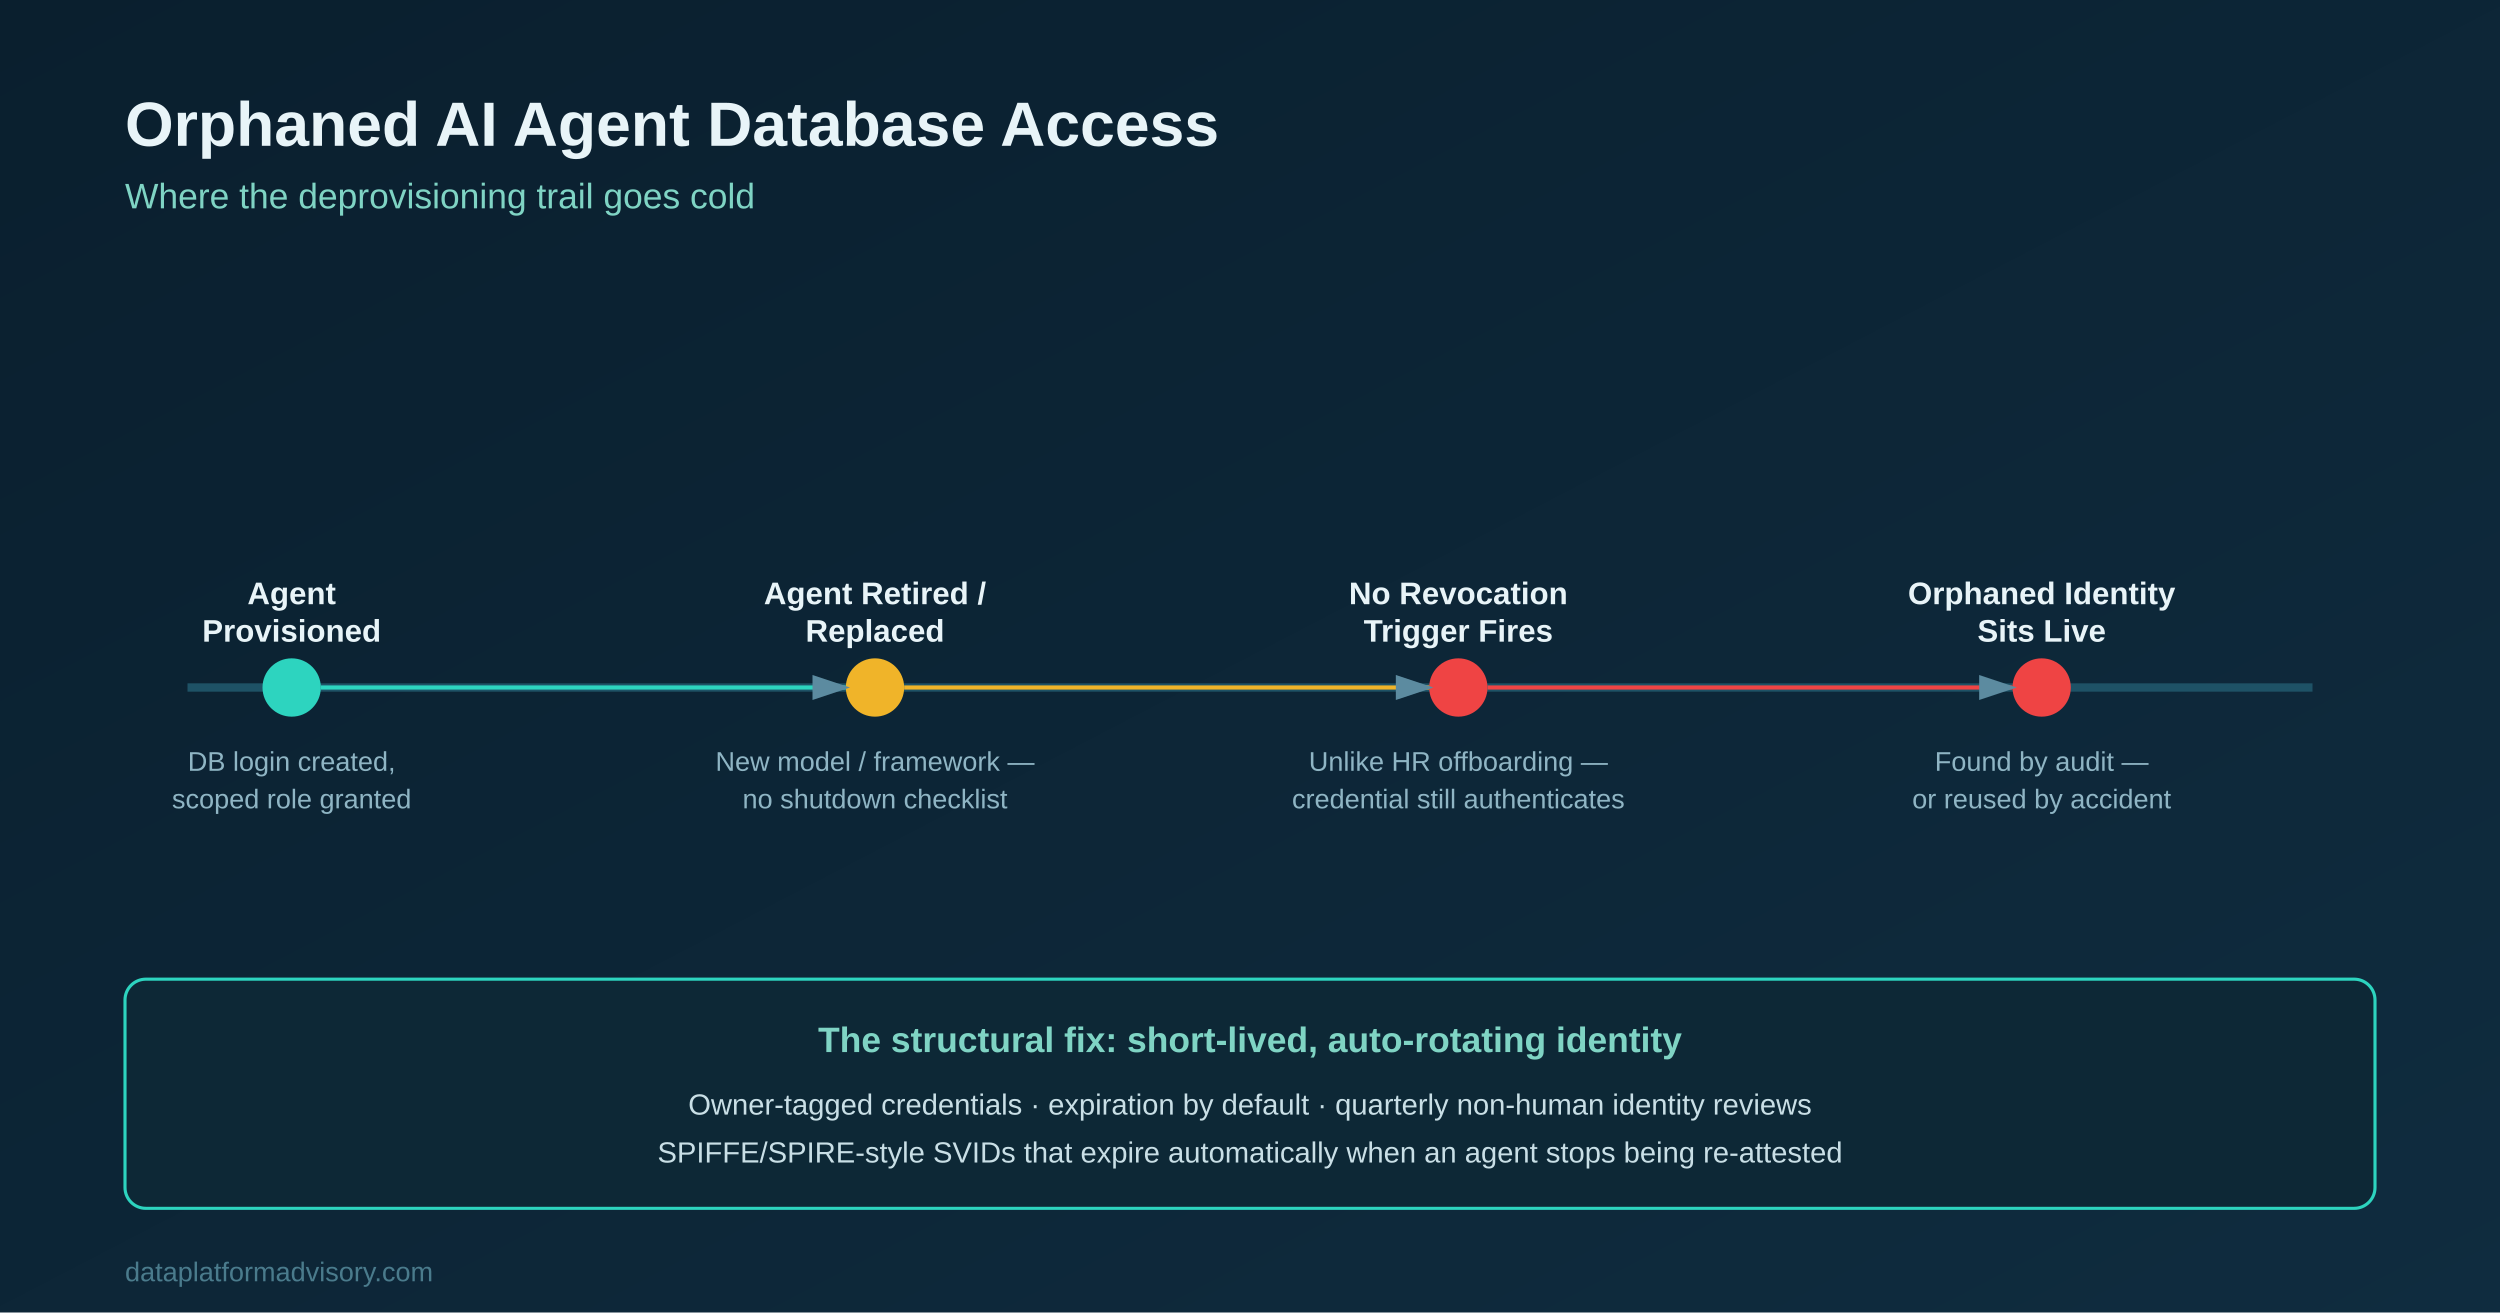
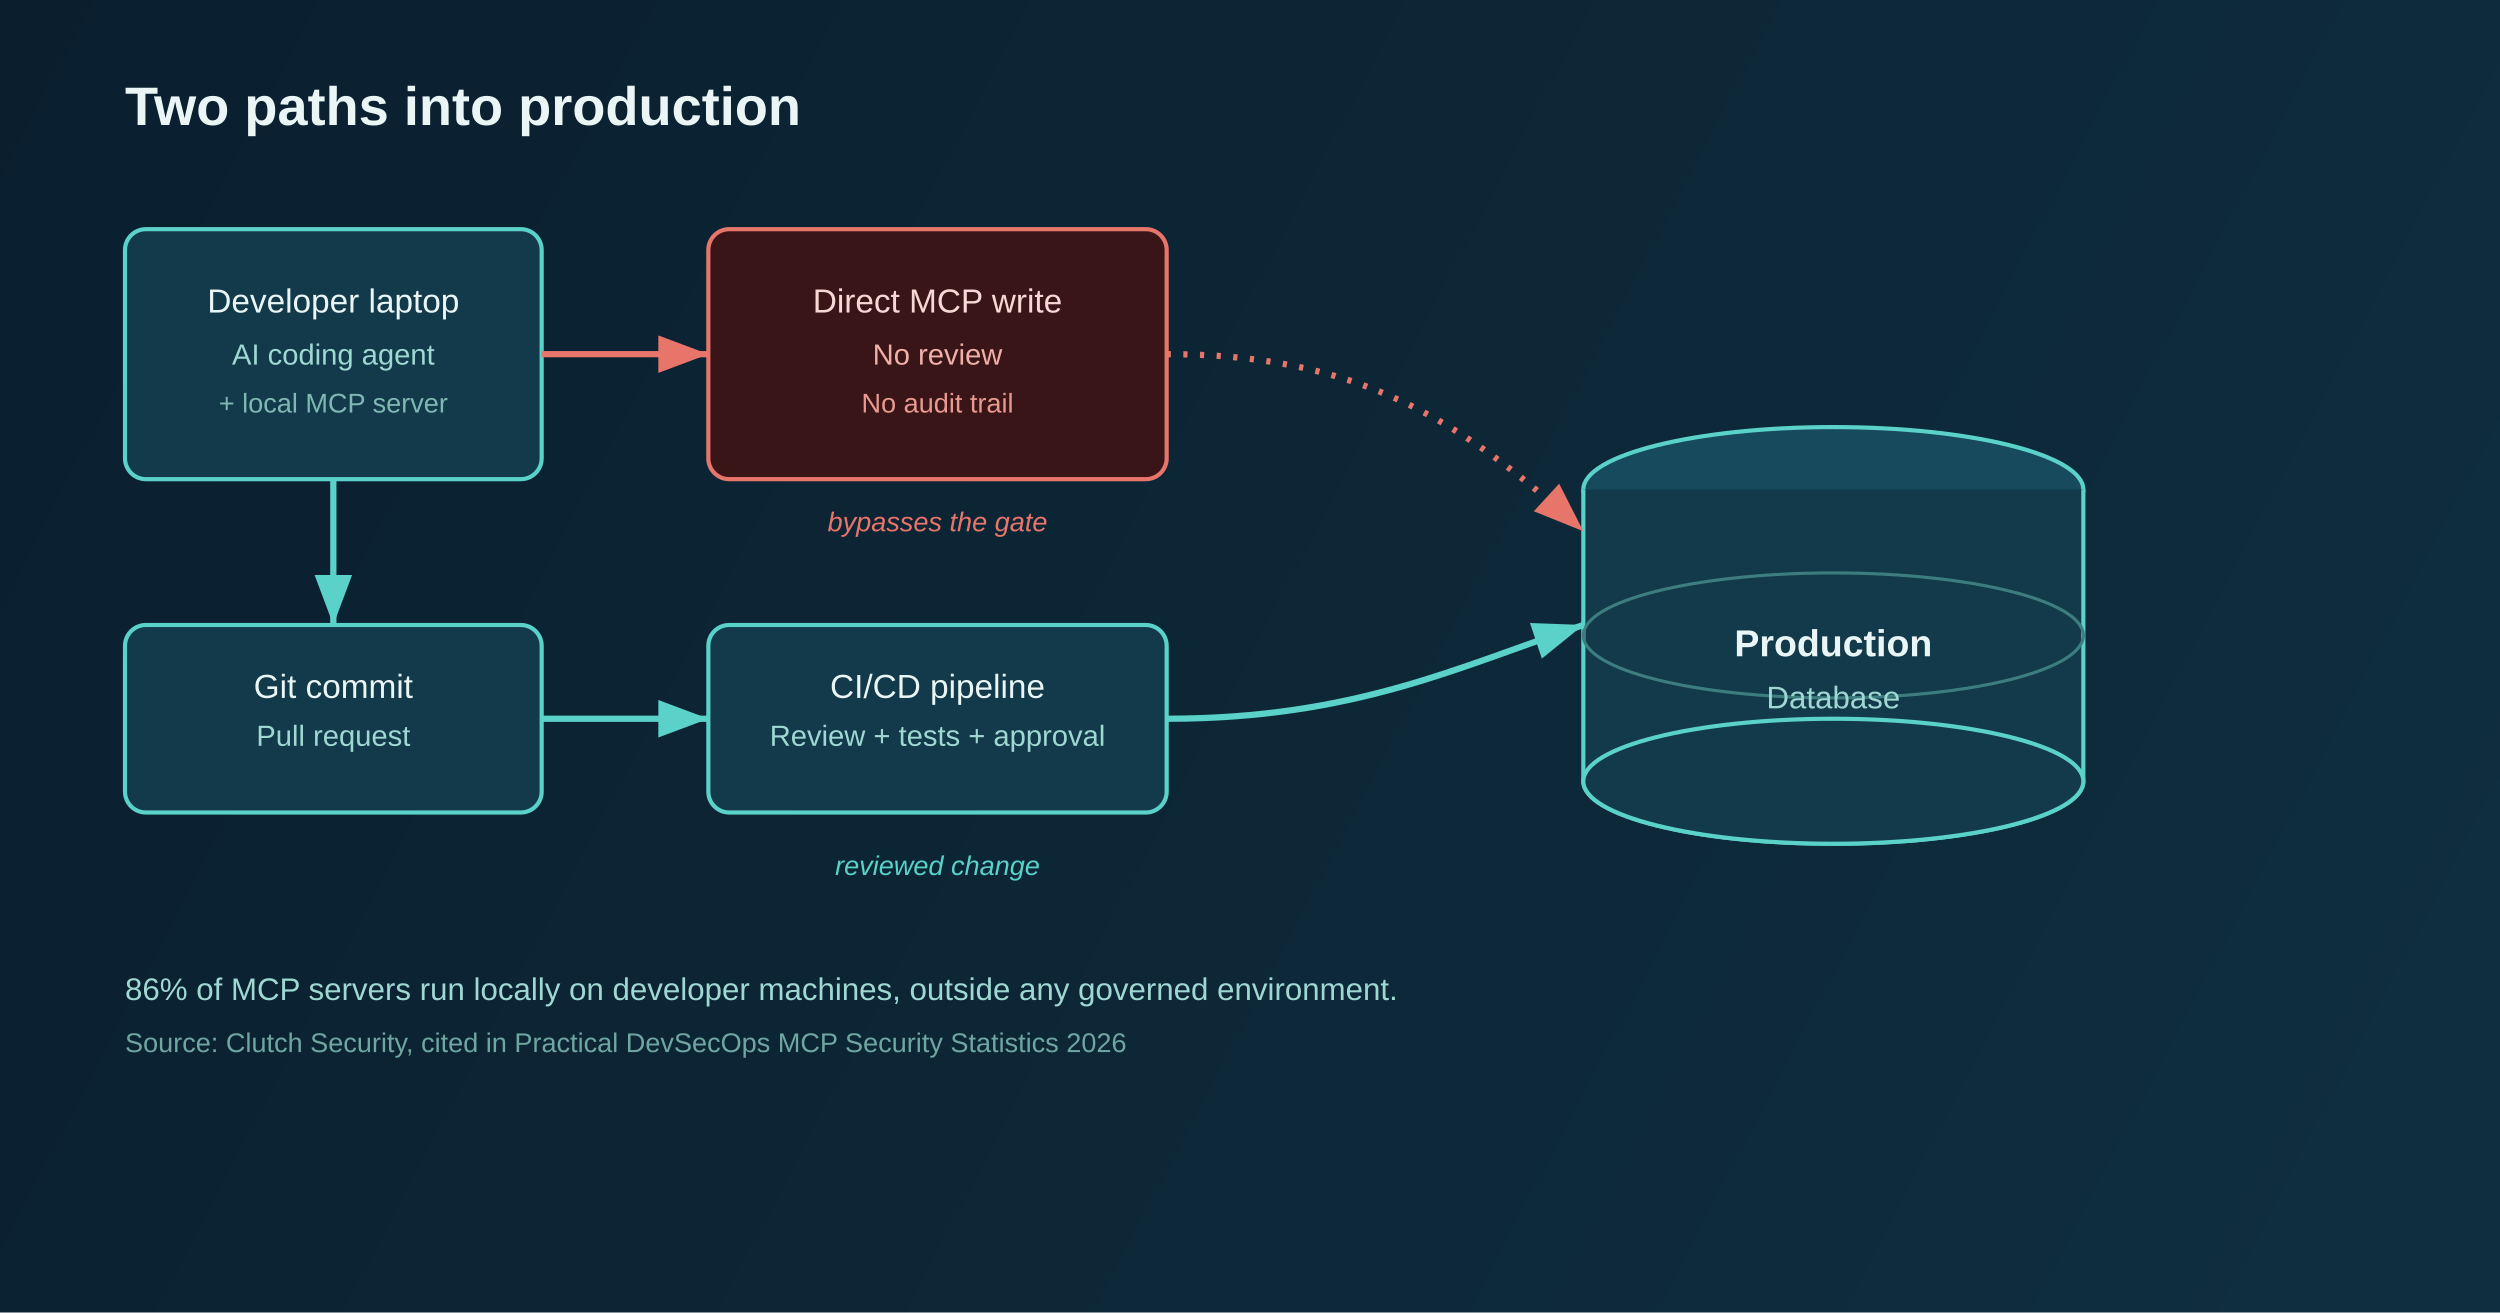
<svg xmlns="http://www.w3.org/2000/svg" viewBox="0 0 1200 630">
  <defs>
-     <linearGradient id="bg" x1="0" y1="0" x2="1" y2="1">
-       <stop offset="0%" stop-color="#0a1f2e" />
-       <stop offset="100%" stop-color="#0f2c3f" />
+     <linearGradient id="bg" x1="0" y1="0" x2="1200" y2="630" gradientUnits="userSpaceOnUse">
+       <stop offset="0" stop-color="#0a1e2e" />
+       <stop offset="1" stop-color="#0f2f3f" />
    </linearGradient>
+     <marker id="arrow" markerWidth="10" markerHeight="10" refX="8" refY="3" orient="auto" markerUnits="strokeWidth">
+       <path d="M0,0 L8,3 L0,6 Z" fill="#5ad1c9" />
+     </marker>
+     <marker id="arrowRed" markerWidth="10" markerHeight="10" refX="8" refY="3" orient="auto" markerUnits="strokeWidth">
+       <path d="M0,0 L8,3 L0,6 Z" fill="#e8756a" />
+     </marker>
  </defs>
  <rect width="1200" height="630" fill="url(#bg)" />
-   <text x="60" y="70" font-family="Arial, sans-serif" font-size="30" fill="#e8f4f8" font-weight="bold">Orphaned AI Agent Database Access</text>
-   <text x="60" y="100" font-family="Arial, sans-serif" font-size="17" fill="#7fd4c4">Where the deprovisioning trail goes cold</text>
-   <line x1="90" y1="330" x2="1110" y2="330" stroke="#1e5266" stroke-width="4" />
-   <circle cx="140" cy="330" r="14" fill="#2dd4bf" />
-   <text x="140" y="290" font-family="Arial, sans-serif" font-size="15" fill="#e8f4f8" text-anchor="middle" font-weight="bold">Agent</text>
-   <text x="140" y="308" font-family="Arial, sans-serif" font-size="15" fill="#e8f4f8" text-anchor="middle" font-weight="bold">Provisioned</text>
-   <text x="140" y="370" font-family="Arial, sans-serif" font-size="13" fill="#8fb5c4" text-anchor="middle">DB login created,</text>
-   <text x="140" y="388" font-family="Arial, sans-serif" font-size="13" fill="#8fb5c4" text-anchor="middle">scoped role granted</text>
-   <circle cx="420" cy="330" r="14" fill="#f0b429" />
-   <text x="420" y="290" font-family="Arial, sans-serif" font-size="15" fill="#e8f4f8" text-anchor="middle" font-weight="bold">Agent Retired /</text>
-   <text x="420" y="308" font-family="Arial, sans-serif" font-size="15" fill="#e8f4f8" text-anchor="middle" font-weight="bold">Replaced</text>
-   <text x="420" y="370" font-family="Arial, sans-serif" font-size="13" fill="#8fb5c4" text-anchor="middle">New model / framework —</text>
-   <text x="420" y="388" font-family="Arial, sans-serif" font-size="13" fill="#8fb5c4" text-anchor="middle">no shutdown checklist</text>
-   <circle cx="700" cy="330" r="14" fill="#ef4444" />
-   <text x="700" y="290" font-family="Arial, sans-serif" font-size="15" fill="#e8f4f8" text-anchor="middle" font-weight="bold">No Revocation</text>
-   <text x="700" y="308" font-family="Arial, sans-serif" font-size="15" fill="#e8f4f8" text-anchor="middle" font-weight="bold">Trigger Fires</text>
-   <text x="700" y="370" font-family="Arial, sans-serif" font-size="13" fill="#8fb5c4" text-anchor="middle">Unlike HR offboarding —</text>
-   <text x="700" y="388" font-family="Arial, sans-serif" font-size="13" fill="#8fb5c4" text-anchor="middle">credential still authenticates</text>
-   <circle cx="980" cy="330" r="14" fill="#ef4444" />
-   <text x="980" y="290" font-family="Arial, sans-serif" font-size="15" fill="#e8f4f8" text-anchor="middle" font-weight="bold">Orphaned Identity</text>
-   <text x="980" y="308" font-family="Arial, sans-serif" font-size="15" fill="#e8f4f8" text-anchor="middle" font-weight="bold">Sits Live</text>
-   <text x="980" y="370" font-family="Arial, sans-serif" font-size="13" fill="#8fb5c4" text-anchor="middle">Found by audit —</text>
-   <text x="980" y="388" font-family="Arial, sans-serif" font-size="13" fill="#8fb5c4" text-anchor="middle">or reused by accident</text>
-   <line x1="154" y1="330" x2="406" y2="330" stroke="#2dd4bf" stroke-width="2" marker-end="url(#arrow)" />
-   <line x1="434" y1="330" x2="686" y2="330" stroke="#f0b429" stroke-width="2" marker-end="url(#arrow)" />
-   <line x1="714" y1="330" x2="966" y2="330" stroke="#ef4444" stroke-width="2" marker-end="url(#arrow)" />
-   <defs>
-     <marker id="arrow" markerWidth="10" markerHeight="10" refX="8" refY="3" orient="auto" markerUnits="strokeWidth">
-       <path d="M0,0 L0,6 L9,3 z" fill="#5c8ba0" />
-     </marker>
-   </defs>
-   <rect x="60" y="470" width="1080" height="110" rx="10" fill="#0d2836" stroke="#2dd4bf" stroke-width="1.5" />
-   <text x="600" y="505" font-family="Arial, sans-serif" font-size="17" fill="#7fd4c4" text-anchor="middle" font-weight="bold">The structural fix: short-lived, auto-rotating identity</text>
-   <text x="600" y="535" font-family="Arial, sans-serif" font-size="14" fill="#c9dfe6" text-anchor="middle">Owner-tagged credentials · expiration by default · quarterly non-human identity reviews</text>
-   <text x="600" y="558" font-family="Arial, sans-serif" font-size="14" fill="#c9dfe6" text-anchor="middle">SPIFFE/SPIRE-style SVIDs that expire automatically when an agent stops being re-attested</text>
-   <text x="60" y="615" font-family="Arial, sans-serif" font-size="13" fill="#4a7b8c">dataplatformadvisory.com</text>
+   <text x="60" y="60" font-family="Arial, sans-serif" font-size="26" font-weight="bold" fill="#eaf6f5">Two paths into production</text>
+   <rect x="60" y="110" width="200" height="120" rx="10" fill="#123a4a" stroke="#5ad1c9" stroke-width="2" />
+   <text x="160" y="150" text-anchor="middle" font-family="Arial, sans-serif" font-size="16" fill="#eaf6f5">Developer laptop</text>
+   <text x="160" y="175" text-anchor="middle" font-family="Arial, sans-serif" font-size="14" fill="#9fd8d3">AI coding agent</text>
+   <text x="160" y="198" text-anchor="middle" font-family="Arial, sans-serif" font-size="13" fill="#7fb8b3">+ local MCP server</text>
+   <rect x="60" y="300" width="200" height="90" rx="10" fill="#123a4a" stroke="#5ad1c9" stroke-width="2" />
+   <text x="160" y="335" text-anchor="middle" font-family="Arial, sans-serif" font-size="16" fill="#eaf6f5">Git commit</text>
+   <text x="160" y="358" text-anchor="middle" font-family="Arial, sans-serif" font-size="14" fill="#9fd8d3">Pull request</text>
+   <rect x="340" y="300" width="220" height="90" rx="10" fill="#123a4a" stroke="#5ad1c9" stroke-width="2" />
+   <text x="450" y="335" text-anchor="middle" font-family="Arial, sans-serif" font-size="16" fill="#eaf6f5">CI/CD pipeline</text>
+   <text x="450" y="358" text-anchor="middle" font-family="Arial, sans-serif" font-size="14" fill="#9fd8d3">Review + tests + approval</text>
+   <rect x="340" y="110" width="220" height="120" rx="10" fill="#3a1518" stroke="#e8756a" stroke-width="2" />
+   <text x="450" y="150" text-anchor="middle" font-family="Arial, sans-serif" font-size="16" fill="#f6d9d5">Direct MCP write</text>
+   <text x="450" y="175" text-anchor="middle" font-family="Arial, sans-serif" font-size="14" fill="#f0b0a8">No review</text>
+   <text x="450" y="198" text-anchor="middle" font-family="Arial, sans-serif" font-size="13" fill="#e89a90">No audit trail</text>
+   <g transform="translate(700,235)">
+     <ellipse cx="180" cy="0" rx="120" ry="30" fill="#164a5c" stroke="#5ad1c9" stroke-width="2" />
+     <path d="M60,0 L60,140 A120,30 0 0,0 300,140 L300,0" fill="#123a4a" stroke="#5ad1c9" stroke-width="2" />
+     <ellipse cx="180" cy="140" rx="120" ry="30" fill="#123a4a" stroke="#5ad1c9" stroke-width="2" />
+     <ellipse cx="180" cy="70" rx="120" ry="30" fill="none" stroke="#3d7d80" stroke-width="1.5" />
+     <text x="180" y="80" text-anchor="middle" font-family="Arial, sans-serif" font-size="18" font-weight="bold" fill="#eaf6f5">Production</text>
+     <text x="180" y="105" text-anchor="middle" font-family="Arial, sans-serif" font-size="15" fill="#9fd8d3">Database</text>
+   </g>
+   <path d="M260,170 L340,170" stroke="#e8756a" stroke-width="3" fill="none" marker-end="url(#arrowRed)" />
+   <path d="M560,170 C 650,170 700,200 760,255" stroke="#e8756a" stroke-width="3" fill="none" marker-end="url(#arrowRed)" stroke-dasharray="2,6" />
+   <path d="M160,230 L160,300" stroke="#5ad1c9" stroke-width="3" fill="none" marker-end="url(#arrow)" />
+   <path d="M260,345 L340,345" stroke="#5ad1c9" stroke-width="3" fill="none" marker-end="url(#arrow)" />
+   <path d="M560,345 C 650,345 700,320 760,300" stroke="#5ad1c9" stroke-width="3" fill="none" marker-end="url(#arrow)" />
+   <text x="450" y="255" text-anchor="middle" font-family="Arial, sans-serif" font-size="13" font-style="italic" fill="#e8756a">bypasses the gate</text>
+   <text x="450" y="420" text-anchor="middle" font-family="Arial, sans-serif" font-size="13" font-style="italic" fill="#5ad1c9">reviewed change</text>
+   <text x="60" y="480" font-family="Arial, sans-serif" font-size="15" fill="#9fd8d3">86% of MCP servers run locally on developer machines, outside any governed environment.</text>
+   <text x="60" y="505" font-family="Arial, sans-serif" font-size="13" fill="#6fa6a1">Source: Clutch Security, cited in Practical DevSecOps MCP Security Statistics 2026</text>
</svg>
